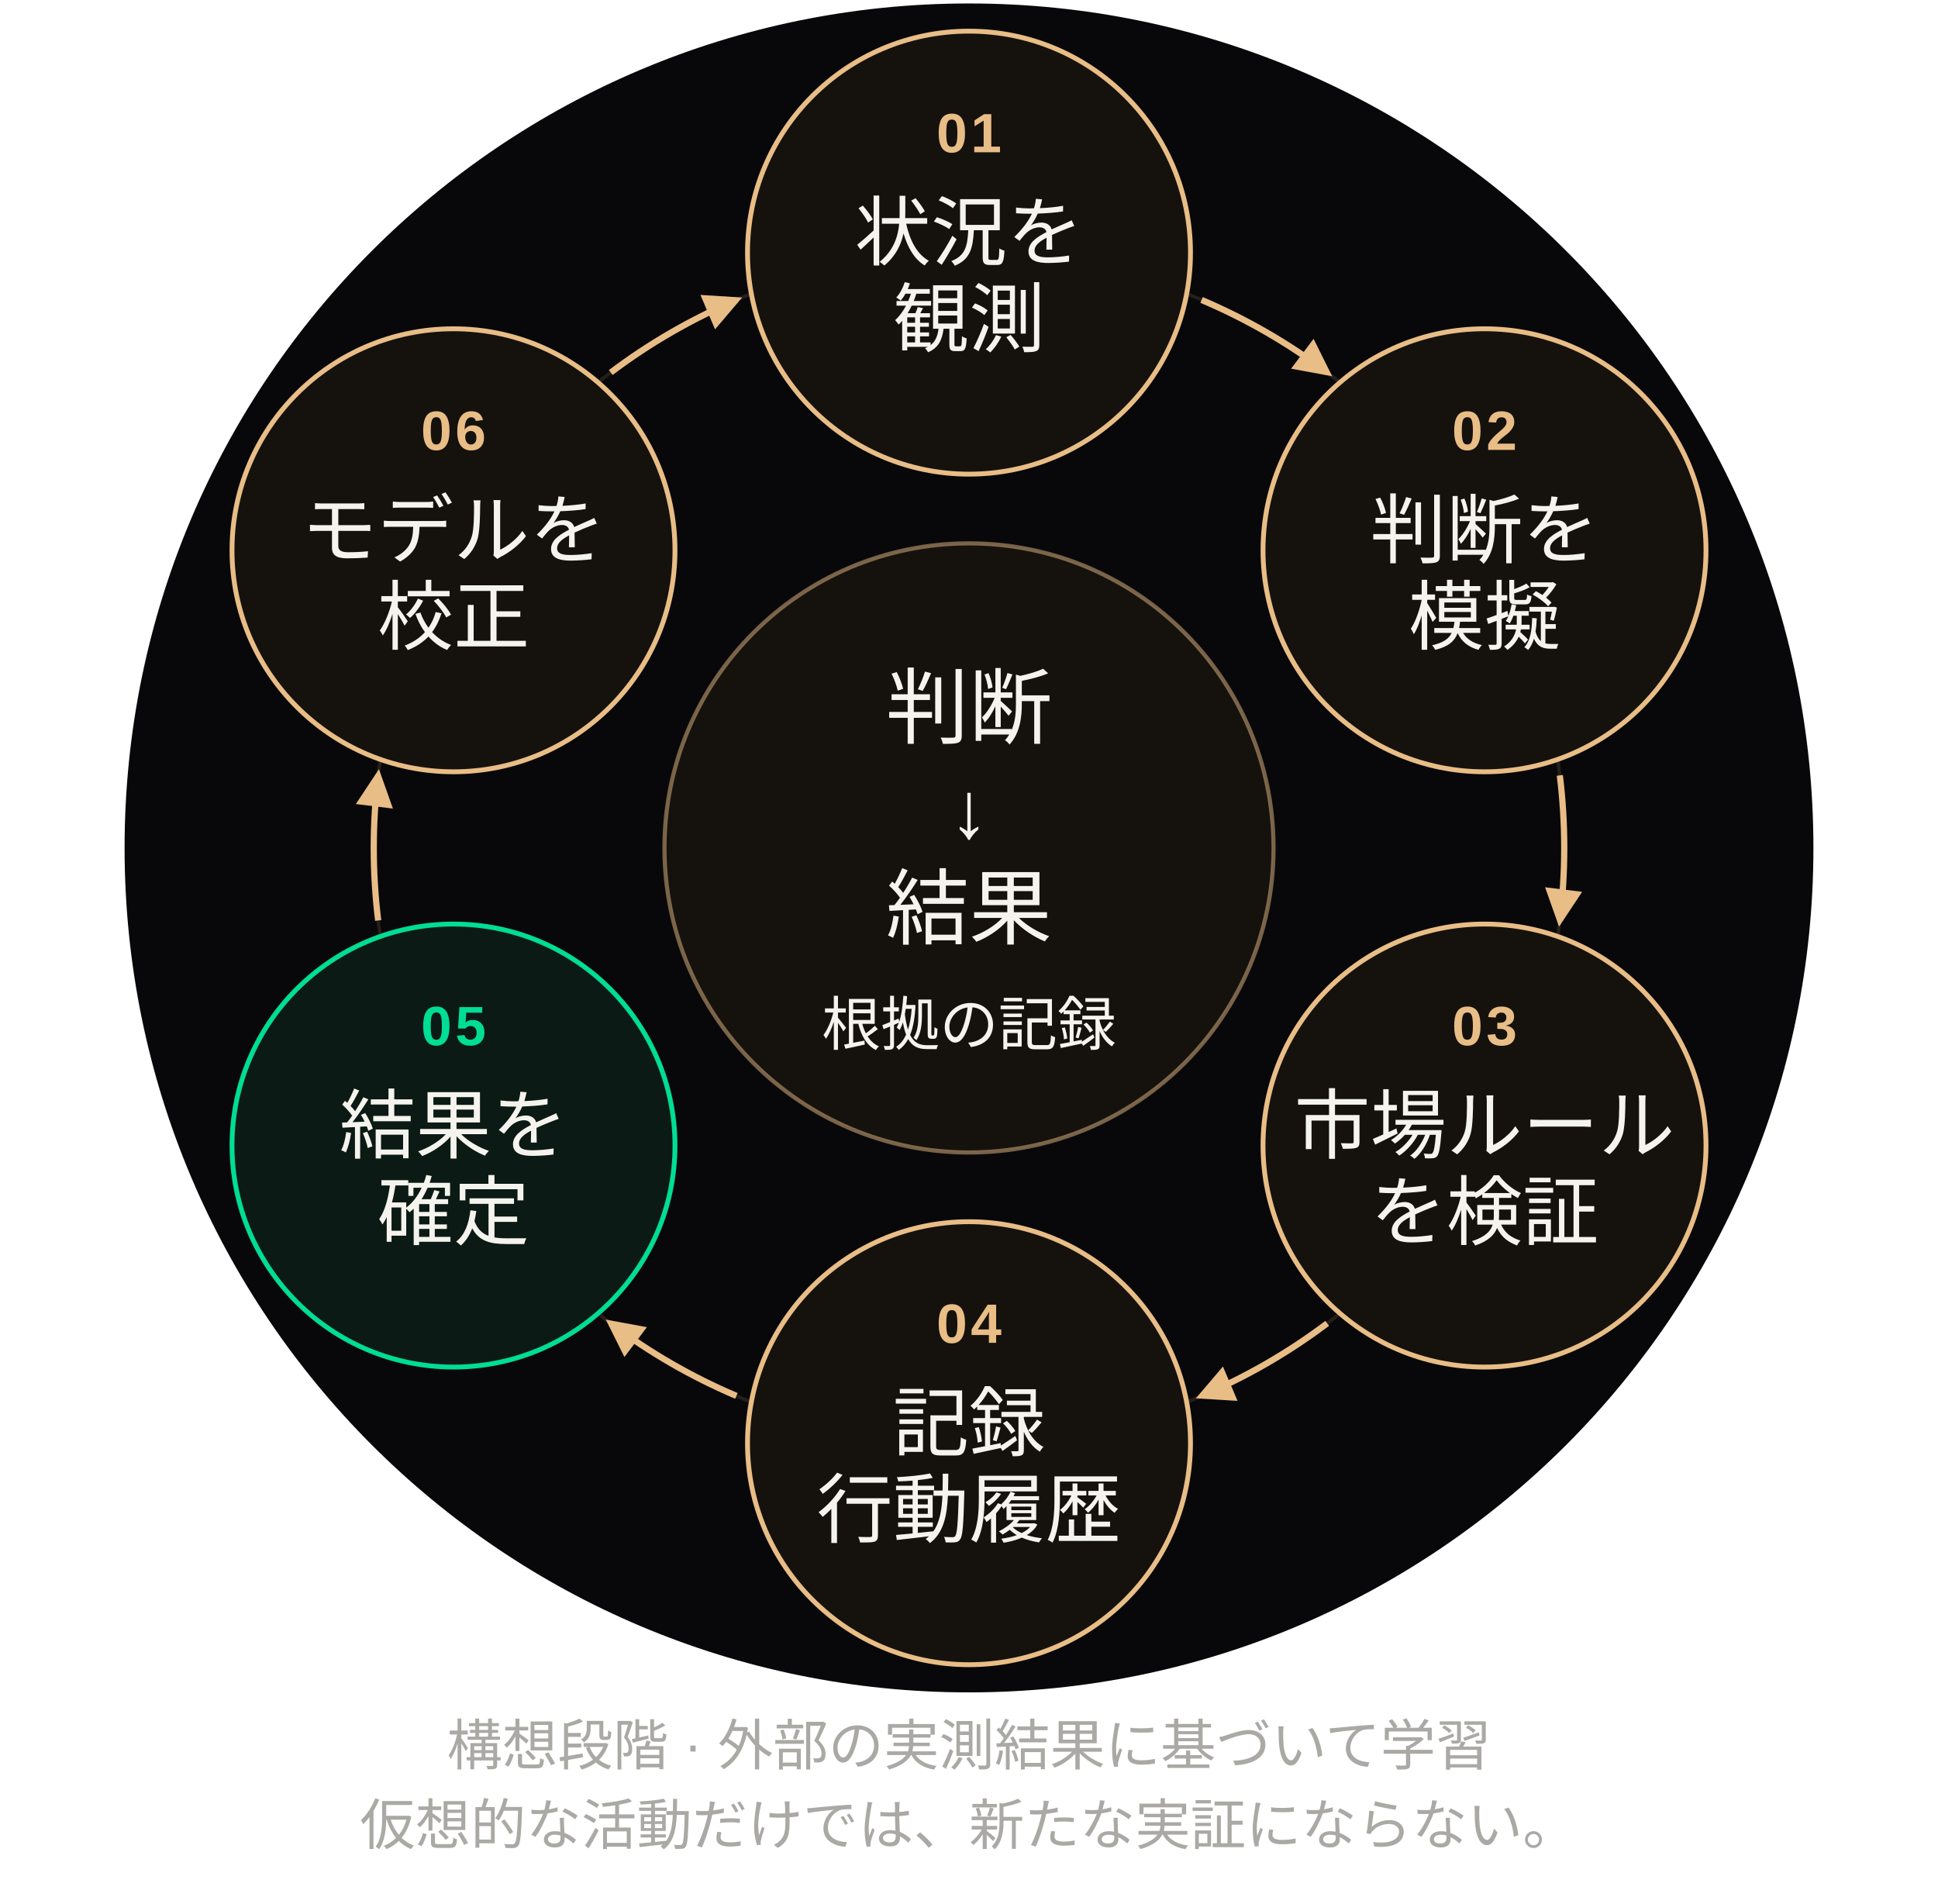
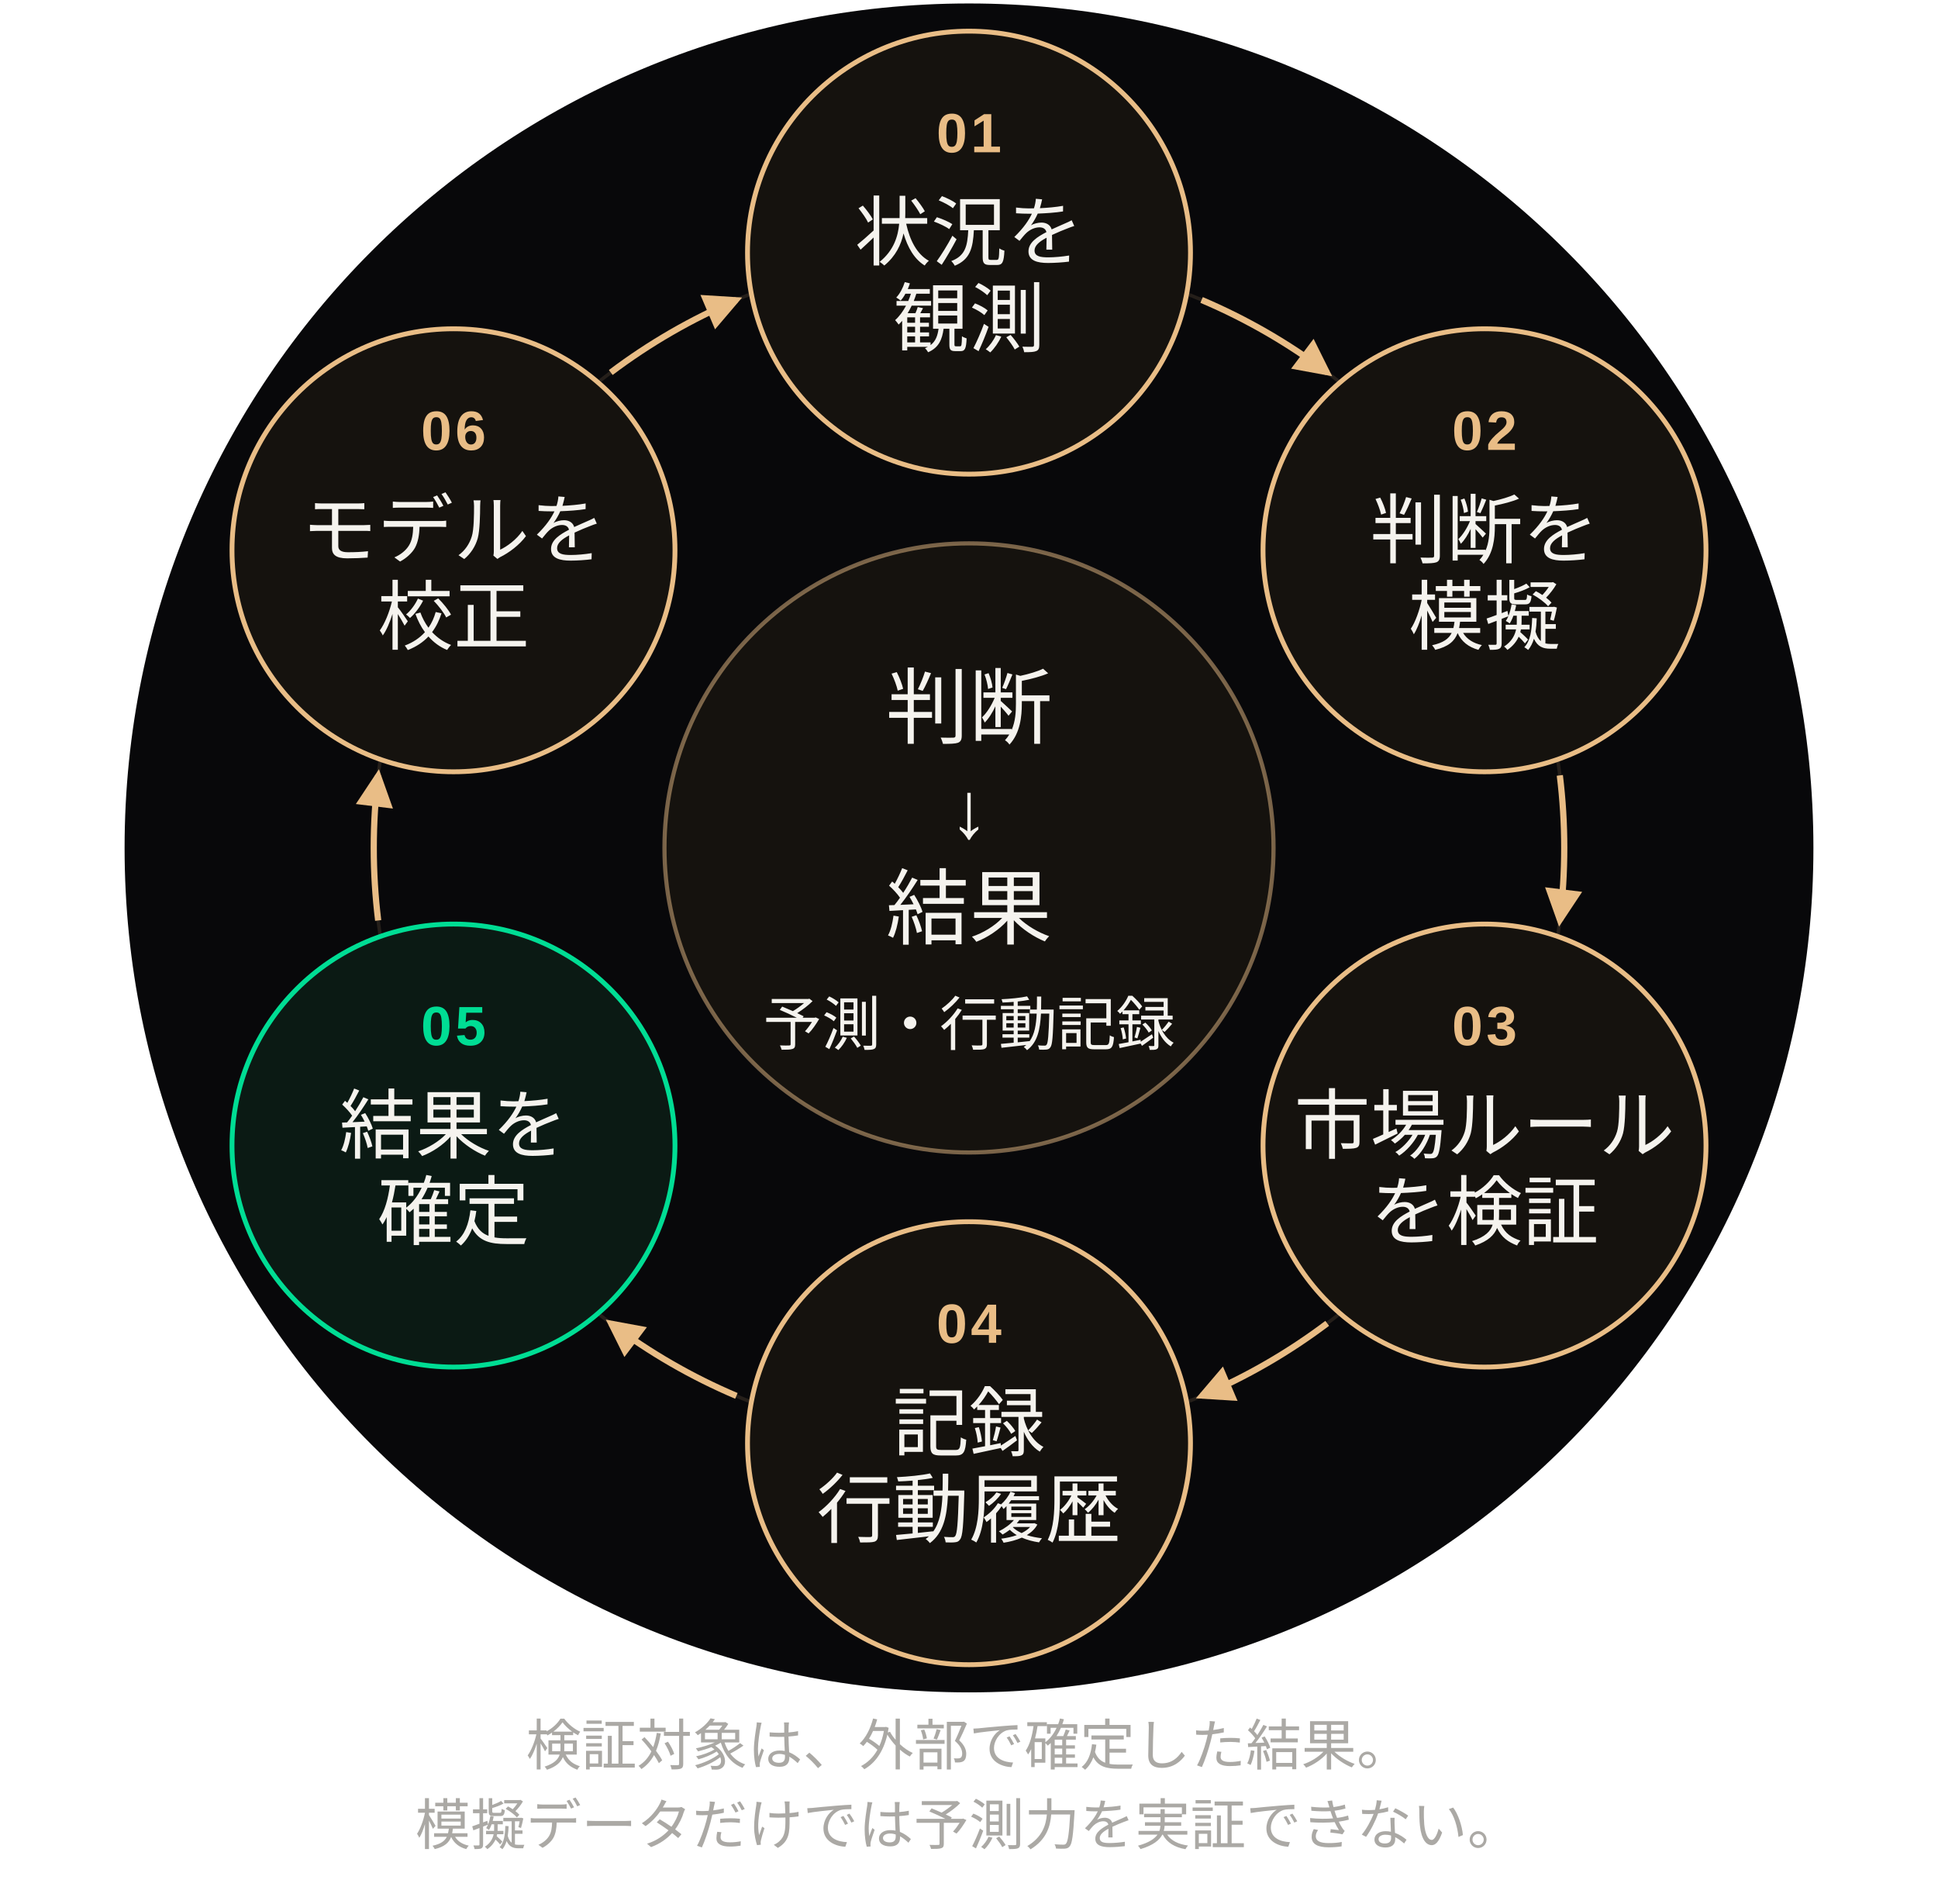
<svg xmlns="http://www.w3.org/2000/svg" lang="ja-JP" width="560" height="550" viewBox="0 0 560 550" role="img" aria-labelledby="title desc">
  <defs>
    <marker id="arrow" markerWidth="6" markerHeight="6" refX="5" refY="3" orient="auto" markerUnits="strokeWidth">
      <path d="M0 0 6 3 0 6Z" fill="#e9bd86" />
    </marker>
    <style>
      text{font-family:"Helvetica Neue",Arial,"Hiragino Kaku Gothic ProN","Yu Gothic",sans-serif;fill:#f5f3ee;text-anchor:middle}
      .label{font-size:22px;font-weight:500}
      .number{font-size:16px;font-weight:600;fill:#e9bd86;letter-spacing:1px}
      .sub{font-size:18px;fill:#aba9a5}
      .foot{font-size:16px;fill:#aba9a5}
    </style>
  </defs>
  <circle cx="280" cy="245" r="244" fill="#08080a" />
  <circle cx="280" cy="245" r="172" fill="none" stroke="#e9bd86" stroke-opacity=".13" stroke-width="1" />
  <path d="M347.21 86.67 A172 172 0 0 1 383.51 107.63" fill="none" stroke="#e9bd86" stroke-width="1.8" marker-end="url(#arrow)" />
  <path d="M450.72 224.04 A172 172 0 0 1 450.72 265.96" fill="none" stroke="#e9bd86" stroke-width="1.8" marker-end="url(#arrow)" />
  <path d="M383.51 382.37 A172 172 0 0 1 347.21 403.33" fill="none" stroke="#e9bd86" stroke-width="1.8" marker-end="url(#arrow)" />
  <path d="M212.79 403.33 A172 172 0 0 1 176.49 382.37" fill="none" stroke="#e9bd86" stroke-width="1.8" marker-end="url(#arrow)" />
  <path d="M109.28 265.96 A172 172 0 0 1 109.28 224.04" fill="none" stroke="#e9bd86" stroke-width="1.8" marker-end="url(#arrow)" />
  <path d="M176.49 107.63 A172 172 0 0 1 212.79 86.67" fill="none" stroke="#e9bd86" stroke-width="1.8" marker-end="url(#arrow)" />
  <circle cx="280" cy="245" r="88" fill="#15120e" stroke="#e9bd86" stroke-opacity=".5" stroke-width="1.2" />
  <text x="280" y="213" font-size="24" fill="#f5f3ee" data-i18n="s003">判断</text>
  <text x="280" y="242" font-size="23" fill="#e9bd86">↓</text>
  <text x="280" y="271" font-size="24" fill="#f5f3ee" data-i18n="s004">結果</text>
-   <text x="280" y="302" font-size="17" fill="#aba9a5" data-i18n="s005">根拠の記録</text>
+   <text x="280" y="302" font-size="17" fill="#aba9a5" data-i18n="s005">予測・行動記録</text>
  <g aria-label="01 状況を観測" data-i18n-aria-label="s006">
    <circle cx="280.00" cy="73.00" r="64" fill="#15120e" stroke="#e9bd86" stroke-width="1.4" />
    <text class="number" x="280.00" y="44.00" style="fill:#e9bd86">01</text>
    <text class="label" x="280.00" y="75.00" style="font-size:22px" data-i18n="s007">状況を</text>
    <text class="label" x="280.00" y="100.00" style="font-size:22px" data-i18n="s008">観測</text>
  </g>
  <g aria-label="02 判断を模擬" data-i18n-aria-label="s009">
    <circle cx="428.96" cy="159.00" r="64" fill="#15120e" stroke="#e9bd86" stroke-width="1.4" />
    <text class="number" x="428.96" y="130.00" style="fill:#e9bd86">02</text>
    <text class="label" x="428.96" y="161.00" style="font-size:22px" data-i18n="s010">判断を</text>
    <text class="label" x="428.96" y="186.00" style="font-size:22px" data-i18n="s011">模擬</text>
  </g>
  <g aria-label="03 市場ルールを検証" data-i18n-aria-label="s012">
    <circle cx="428.96" cy="331.00" r="64" fill="#15120e" stroke="#e9bd86" stroke-width="1.4" />
    <text class="number" x="428.96" y="302.00" style="fill:#e9bd86">03</text>
    <text class="label" x="428.96" y="333.00" style="font-size:22px" data-i18n="s013">市場ルール</text>
    <text class="label" x="428.96" y="358.00" style="font-size:22px" data-i18n="s014">を検証</text>
  </g>
  <g aria-label="04 行動を記録" data-i18n-aria-label="s015">
    <circle cx="280.00" cy="417.00" r="64" fill="#15120e" stroke="#e9bd86" stroke-width="1.4" />
    <text class="number" x="280.00" y="388.00" style="fill:#e9bd86">04</text>
    <text class="label" x="280.00" y="419.00" style="font-size:22px" data-i18n="h159">記録</text>
    <text class="label" x="280.00" y="444.00" style="font-size:22px" data-i18n="s016">行動履歴</text>
  </g>
  <g aria-label="05 結果を確定" data-i18n-aria-label="s017">
    <circle cx="131.04" cy="331.00" r="64" fill="#0b1a14" stroke="#00dd94" stroke-width="1.4" />
    <text class="number" x="131.04" y="302.00" style="fill:#00dd94">05</text>
    <text class="label" x="131.04" y="333.00" style="font-size:22px" data-i18n="s018">結果を</text>
    <text class="label" x="131.04" y="358.00" style="font-size:22px" data-i18n="s019">確定</text>
  </g>
  <g aria-label="06 モデルを校正" data-i18n-aria-label="s020">
    <circle cx="131.04" cy="159.00" r="64" fill="#15120e" stroke="#e9bd86" stroke-width="1.4" />
    <text class="number" x="131.04" y="130.00" style="fill:#e9bd86">06</text>
    <text class="label" x="131.04" y="161.00" style="font-size:22px" data-i18n="s021">モデルを</text>
    <text class="label" x="131.04" y="186.00" style="font-size:22px" data-i18n="s022">校正</text>
  </g>
-   <text class="foot" x="280" y="510" data-i18n="s023">構想段階 · 外部の実測結果に基づいて学習</text>
-   <text class="foot" x="280" y="533" data-i18n="s024">仮想的な活動だけでは、新たな実証にならない。</text>
+   <text class="foot" x="280" y="510" data-i18n="s023">検証対象は、外部で確定した結果。</text>
+   <text class="foot" x="280" y="533" data-i18n="s024">模擬データだけでは予測力を実証できない。</text>
</svg>
